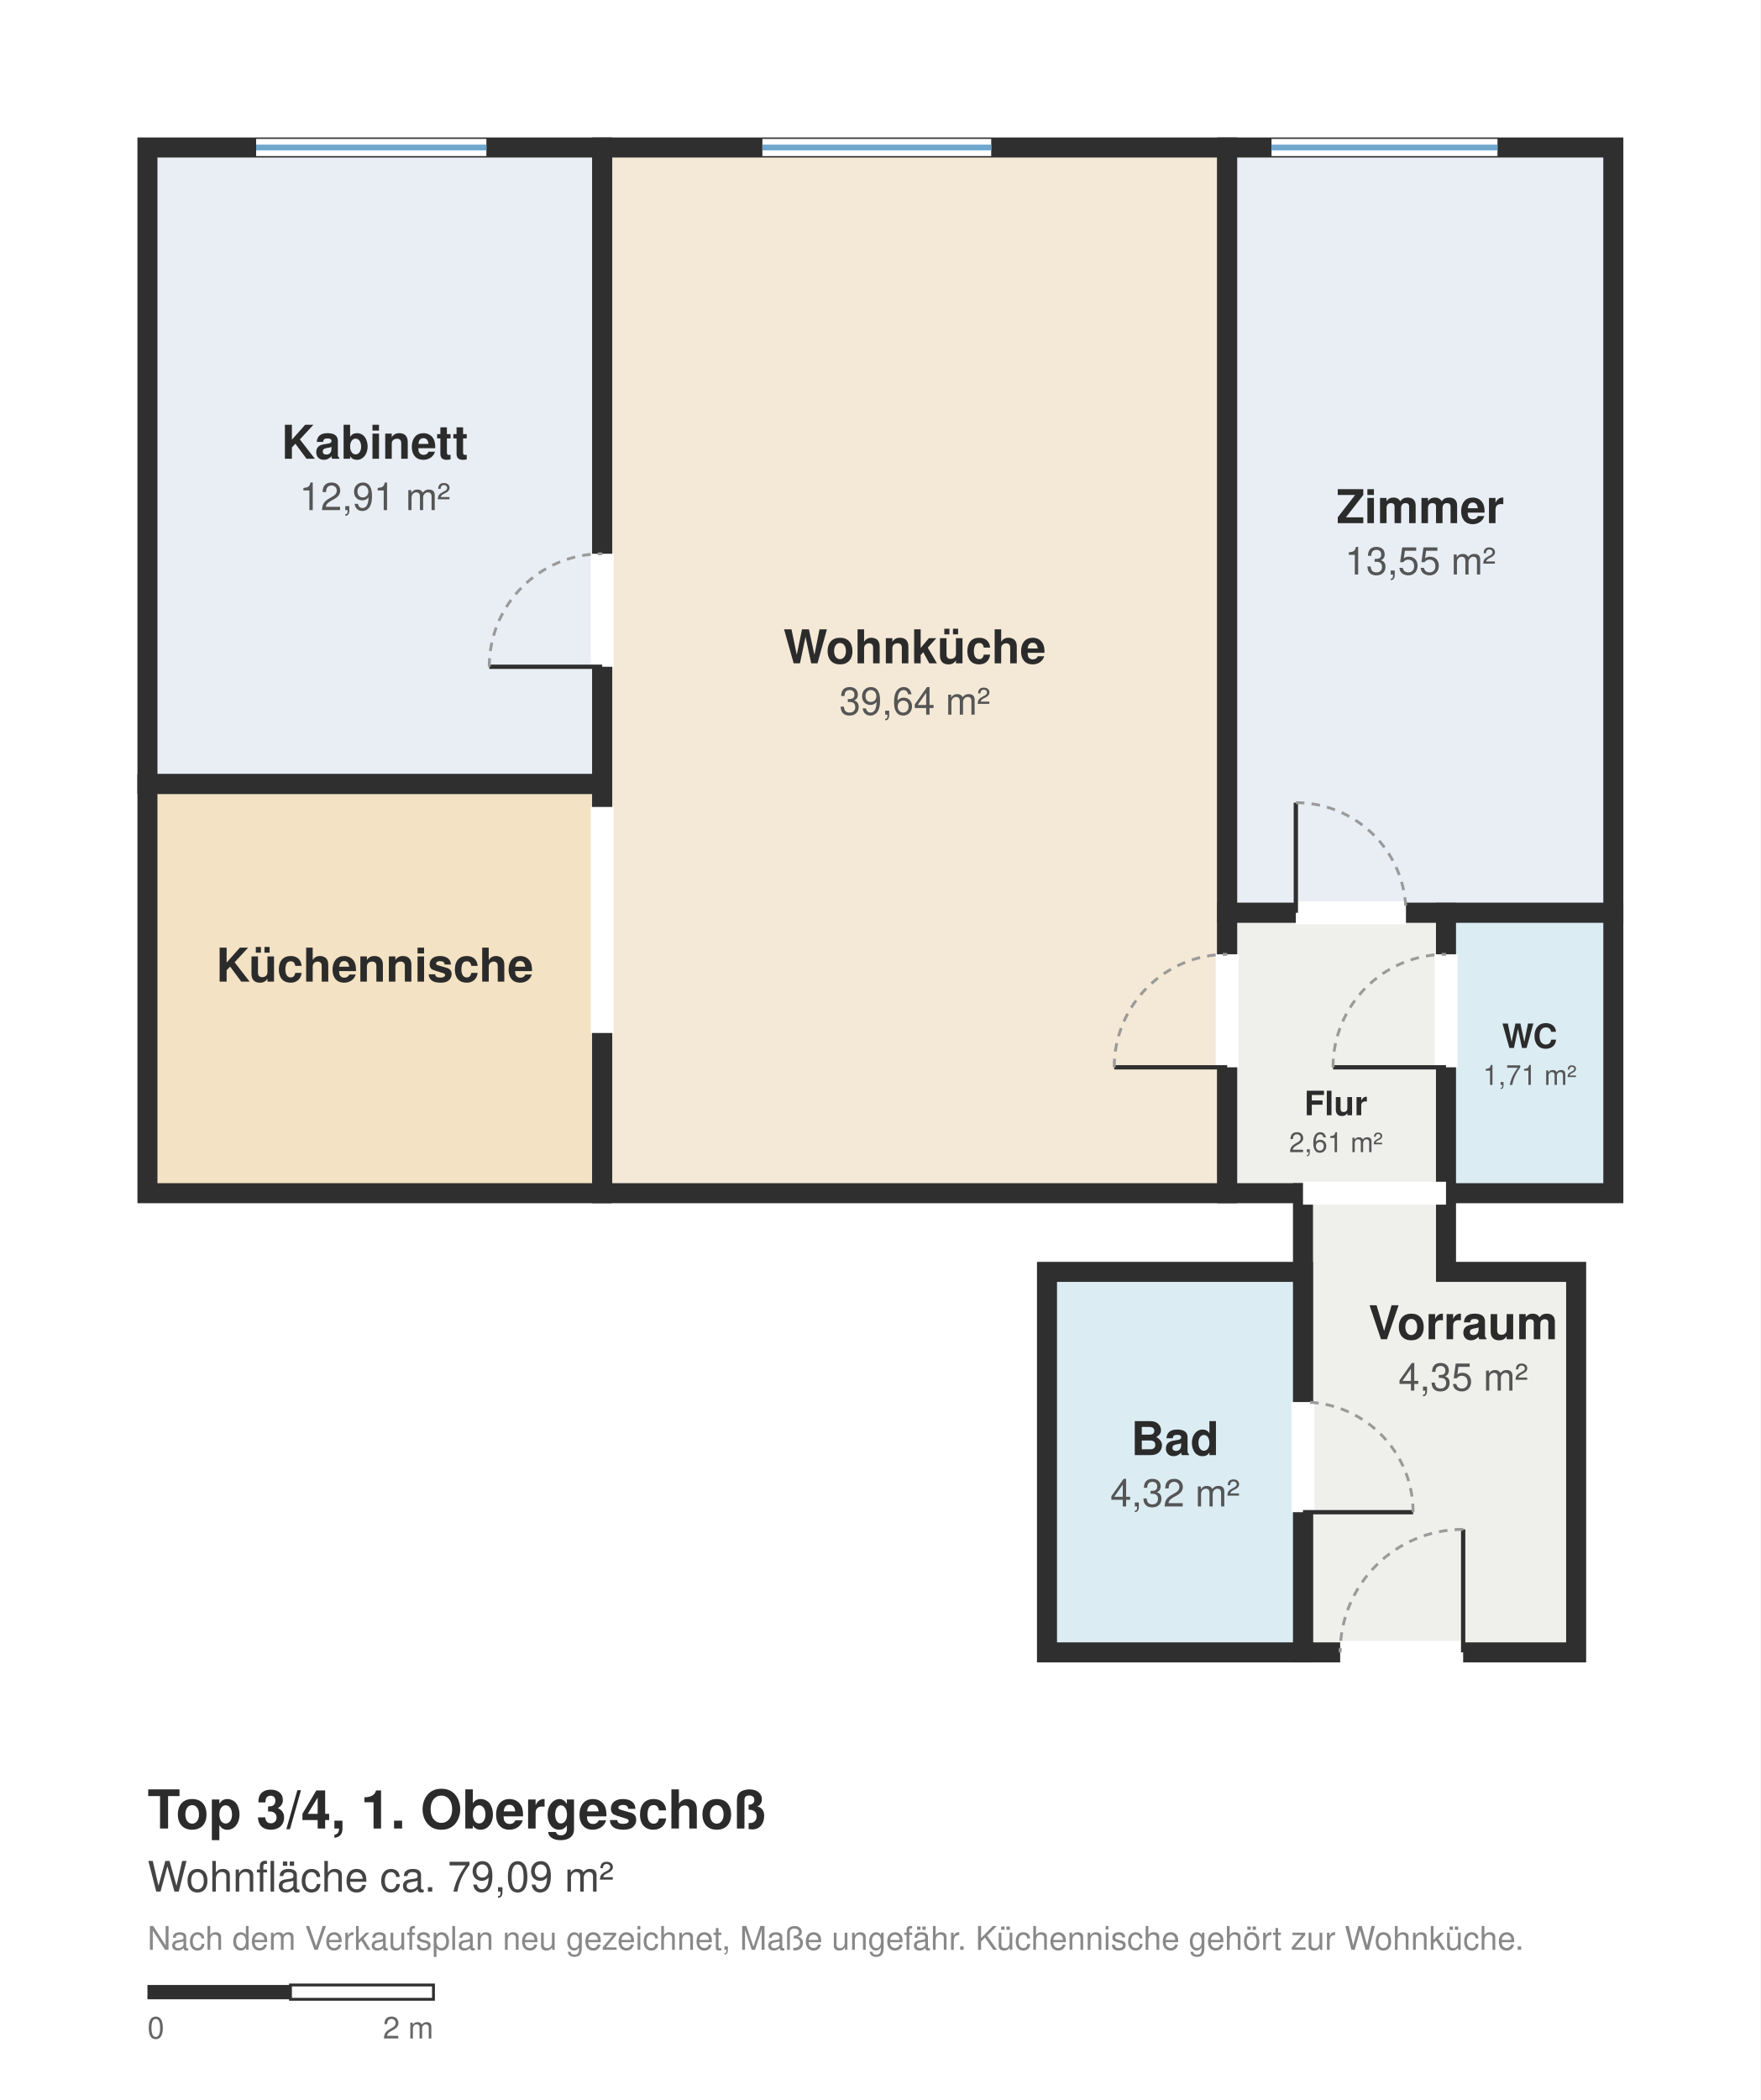
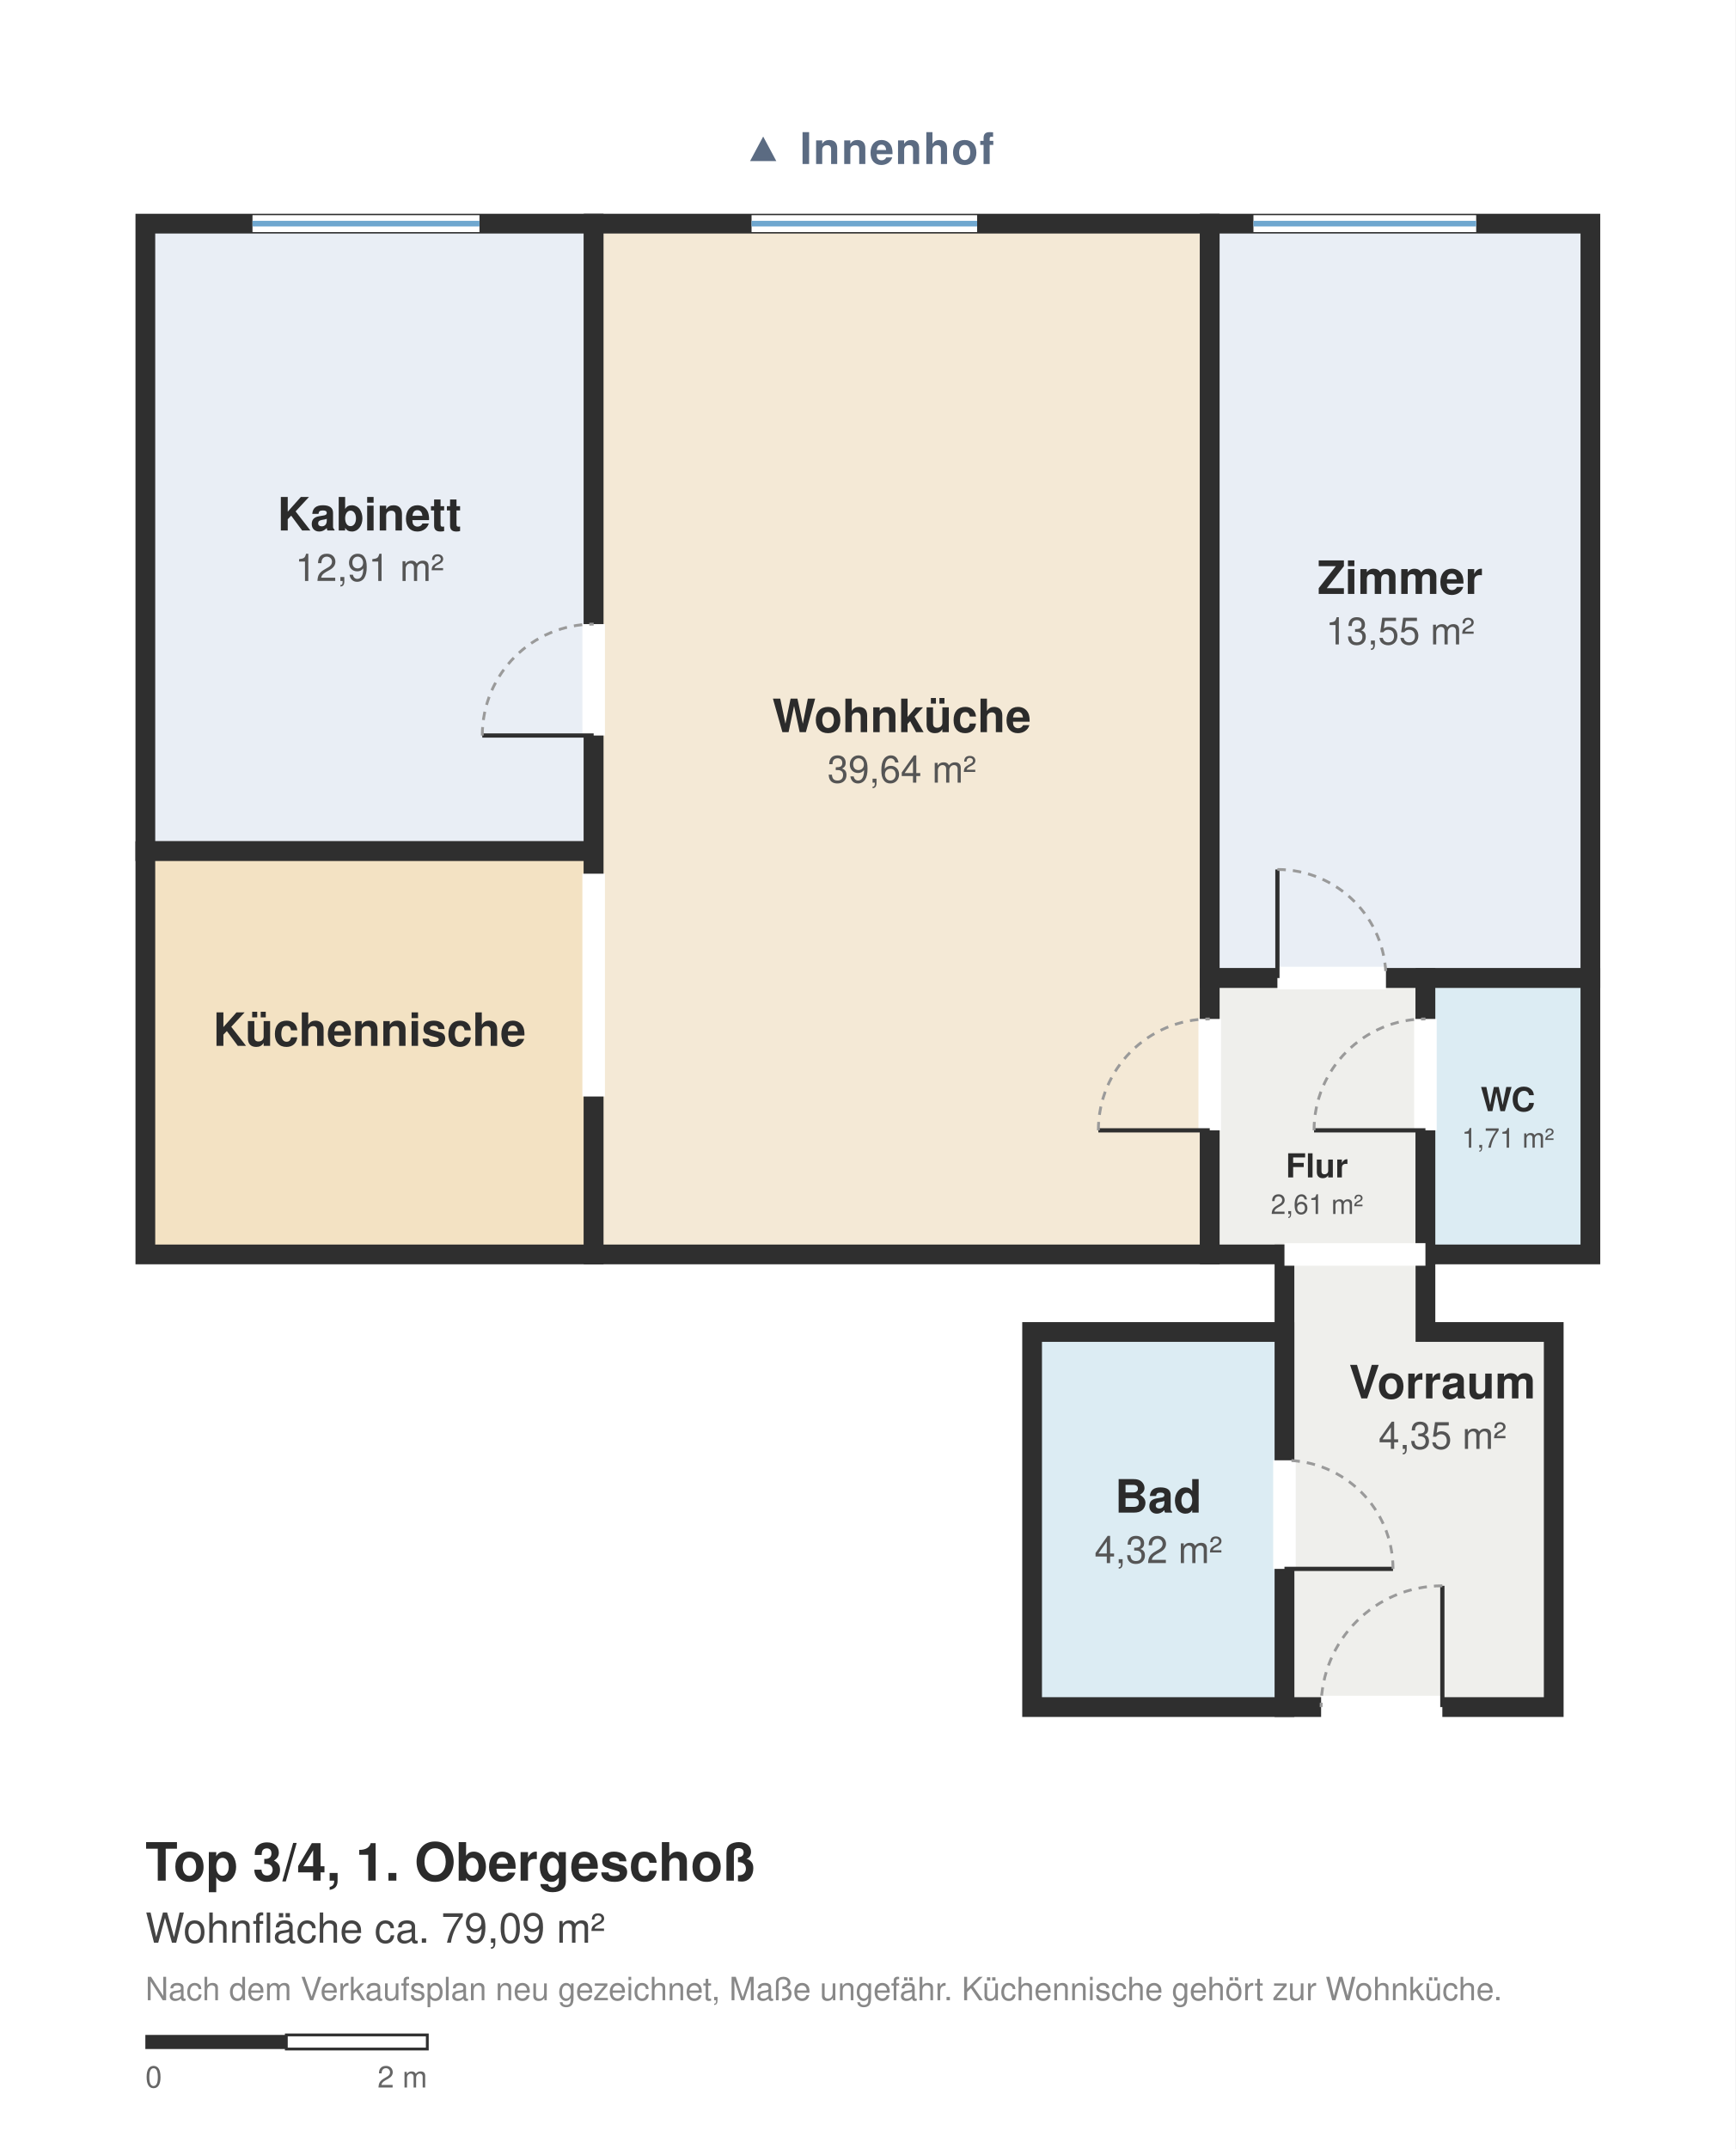
- <svg xmlns="http://www.w3.org/2000/svg" width="1231" height="1468" viewBox="0 0 1231 1468" font-family="Helvetica, Arial, sans-serif">
-   <rect width="1231" height="1468" fill="#ffffff" />
-   <polygon points="103.1,103.1 421.1,103.1 421.1,548.1 103.1,548.1" fill="#e9eef5" stroke="none" />
-   <polygon points="103.1,103.1 421.1,103.1 421.1,548.1 103.1,548.1" fill="none" stroke="#2f2f2f" stroke-width="14.0" stroke-linejoin="miter" />
-   <polygon points="103.1,548.1 421.1,548.1 421.1,834.1 103.1,834.1" fill="#f3e2c3" stroke="none" />
-   <polygon points="103.1,548.1 421.1,548.1 421.1,834.1 103.1,834.1" fill="none" stroke="#2f2f2f" stroke-width="14.0" stroke-linejoin="miter" />
-   <polygon points="421.1,103.1 858.1,103.1 858.1,834.1 421.1,834.1" fill="#f4e9d6" stroke="none" />
-   <polygon points="421.1,103.1 858.1,103.1 858.1,834.1 421.1,834.1" fill="none" stroke="#2f2f2f" stroke-width="14.0" stroke-linejoin="miter" />
-   <polygon points="858.1,103.1 1128.1,103.1 1128.1,638.1 858.1,638.1" fill="#e9eef5" stroke="none" />
-   <polygon points="858.1,103.1 1128.1,103.1 1128.1,638.1 858.1,638.1" fill="none" stroke="#2f2f2f" stroke-width="14.0" stroke-linejoin="miter" />
-   <polygon points="858.1,638.1 1011.1,638.1 1011.1,834.1 858.1,834.1" fill="#efefec" stroke="none" />
-   <polygon points="858.1,638.1 1011.1,638.1 1011.1,834.1 858.1,834.1" fill="none" stroke="#2f2f2f" stroke-width="14.0" stroke-linejoin="miter" />
-   <polygon points="1011.1,638.1 1128.1,638.1 1128.1,834.1 1011.1,834.1" fill="#dcecf3" stroke="none" />
-   <polygon points="1011.1,638.1 1128.1,638.1 1128.1,834.1 1011.1,834.1" fill="none" stroke="#2f2f2f" stroke-width="14.0" stroke-linejoin="miter" />
-   <polygon points="911.1,834.1 1011.1,834.1 1011.1,889.1 1102.1,889.1 1102.1,1155.1 911.1,1155.1" fill="#efefec" stroke="none" />
-   <polygon points="911.1,834.1 1011.1,834.1 1011.1,889.1 1102.1,889.1 1102.1,1155.1 911.1,1155.1" fill="none" stroke="#2f2f2f" stroke-width="14.0" stroke-linejoin="miter" />
-   <polygon points="732.1,889.1 911.1,889.1 911.1,1155.1 732.1,1155.1" fill="#dcecf3" stroke="none" />
-   <polygon points="732.1,889.1 911.1,889.1 911.1,1155.1 732.1,1155.1" fill="none" stroke="#2f2f2f" stroke-width="14.0" stroke-linejoin="miter" />
-   <line x1="179.1" y1="103.1" x2="340.1" y2="103.1" stroke="#ffffff" stroke-width="12.0" />
-   <line x1="179.1" y1="103.1" x2="340.1" y2="103.1" stroke="#6fa7cf" stroke-width="4" />
-   <line x1="533.1" y1="103.1" x2="693.1" y2="103.1" stroke="#ffffff" stroke-width="12.0" />
-   <line x1="533.1" y1="103.1" x2="693.1" y2="103.1" stroke="#6fa7cf" stroke-width="4" />
-   <line x1="889.1" y1="103.1" x2="1047.1" y2="103.1" stroke="#ffffff" stroke-width="12.0" />
-   <line x1="889.1" y1="103.1" x2="1047.1" y2="103.1" stroke="#6fa7cf" stroke-width="4" />
-   <line x1="421.1" y1="466.1" x2="421.1" y2="387.1" stroke="#ffffff" stroke-width="16.0" />
-   <line x1="421.1" y1="466.1" x2="342.1" y2="466.1" stroke="#2f2f2f" stroke-width="3" />
-   <path d="M 342.1 466.1 A 79.0 79.0 0 0 1 421.1 387.1" fill="none" stroke="#9a9a9a" stroke-width="2" stroke-dasharray="6 5" />
-   <line x1="421.1" y1="564.1" x2="421.1" y2="722.1" stroke="#ffffff" stroke-width="16.0" />
-   <line x1="858.1" y1="746.1" x2="858.1" y2="667.1" stroke="#ffffff" stroke-width="16.0" />
-   <line x1="858.1" y1="746.1" x2="779.1" y2="746.1" stroke="#2f2f2f" stroke-width="3" />
-   <path d="M 779.1 746.1 A 79.0 79.0 0 0 1 858.1 667.1" fill="none" stroke="#9a9a9a" stroke-width="2" stroke-dasharray="6 5" />
-   <line x1="1011.1" y1="746.1" x2="1011.1" y2="667.1" stroke="#ffffff" stroke-width="16.0" />
-   <line x1="1011.1" y1="746.1" x2="932.1" y2="746.1" stroke="#2f2f2f" stroke-width="3" />
-   <path d="M 932.1 746.1 A 79.0 79.0 0 0 1 1011.1 667.1" fill="none" stroke="#9a9a9a" stroke-width="2" stroke-dasharray="6 5" />
-   <line x1="906.1" y1="638.1" x2="983.1" y2="638.1" stroke="#ffffff" stroke-width="16.0" />
-   <line x1="906.1" y1="638.1" x2="906.1" y2="561.1" stroke="#2f2f2f" stroke-width="3" />
-   <path d="M 906.1 561.1 A 77.0 77.0 0 0 1 983.1 638.1" fill="none" stroke="#9a9a9a" stroke-width="2" stroke-dasharray="6 5" />
-   <line x1="911.1" y1="834.1" x2="1011.1" y2="834.1" stroke="#ffffff" stroke-width="16.0" />
-   <line x1="911.1" y1="1057.1" x2="911.1" y2="980.1" stroke="#ffffff" stroke-width="16.0" />
-   <line x1="911.1" y1="1057.1" x2="988.1" y2="1057.1" stroke="#2f2f2f" stroke-width="3" />
-   <path d="M 988.1 1057.1 A 77.0 77.0 0 0 0 911.1 980.1" fill="none" stroke="#9a9a9a" stroke-width="2" stroke-dasharray="6 5" />
-   <line x1="1023.1" y1="1155.1" x2="937.1" y2="1155.1" stroke="#ffffff" stroke-width="16.0" />
-   <line x1="1023.1" y1="1155.1" x2="1023.1" y2="1069.1" stroke="#2f2f2f" stroke-width="3" />
-   <path d="M 1023.1 1069.1 A 86.0 86.0 0 0 0 937.1 1155.1" fill="none" stroke="#9a9a9a" stroke-width="2" stroke-dasharray="6 5" />
-   <text x="262.1" y="320.7" font-size="32.6" font-weight="700" fill="#2b2b2b" text-anchor="middle">Kabinett</text>
-   <text x="262.1" y="356.6" font-size="26.7" fill="#555" text-anchor="middle">12,91 m²</text>
-   <text x="262.1" y="686.2" font-size="32.6" font-weight="700" fill="#2b2b2b" text-anchor="middle">Küchennische</text>
-   <text x="639.6" y="463.7" font-size="32.6" font-weight="700" fill="#2b2b2b" text-anchor="middle">Wohnküche</text>
-   <text x="639.6" y="499.6" font-size="26.7" fill="#555" text-anchor="middle">39,64 m²</text>
-   <text x="993.1" y="365.7" font-size="32.6" font-weight="700" fill="#2b2b2b" text-anchor="middle">Zimmer</text>
-   <text x="993.1" y="401.6" font-size="26.7" fill="#555" text-anchor="middle">13,55 m²</text>
-   <text x="934.1" y="779.6" font-size="23.5" font-weight="700" fill="#2b2b2b" text-anchor="middle">Flur</text>
-   <text x="934.1" y="805.4" font-size="19.3" fill="#555" text-anchor="middle">2,61 m²</text>
-   <text x="1069.6" y="732.6" font-size="23.5" font-weight="700" fill="#2b2b2b" text-anchor="middle">WC</text>
-   <text x="1069.6" y="758.4" font-size="19.3" fill="#555" text-anchor="middle">1,71 m²</text>
-   <text x="1023.1" y="936.2" font-size="32.6" font-weight="700" fill="#2b2b2b" text-anchor="middle">Vorraum</text>
-   <text x="1023.1" y="972.1" font-size="26.7" fill="#555" text-anchor="middle">4,35 m²</text>
-   <text x="821.6" y="1017.2" font-size="32.6" font-weight="700" fill="#2b2b2b" text-anchor="middle">Bad</text>
-   <text x="821.6" y="1053.1" font-size="26.7" fill="#555" text-anchor="middle">4,32 m²</text>
-   <text x="103.1" y="1278.2" font-size="37.5" font-weight="700" fill="#2b2b2b">Top 3/4, 1. Obergeschoß</text>
-   <text x="103.1" y="1322.3" font-size="29.4" fill="#444">Wohnfläche ca. 79,09 m²</text>
-   <text x="103.1" y="1363.0" font-size="22.8" fill="#888">Nach dem Verkaufsplan neu gezeichnet, Maße ungefähr. Küchennische gehört zur Wohnküche.</text>
-   <rect x="103.1" y="1387.6" width="100.0" height="10" fill="#2f2f2f" />
-   <rect x="203.1" y="1387.6" width="100.0" height="10" fill="#ffffff" stroke="#2f2f2f" stroke-width="2" />
-   <text x="103.1" y="1425.0" font-size="21.2" fill="#666">0</text>
-   <text x="303.1" y="1425.0" font-size="21.2" fill="#666" text-anchor="end">2 m</text>
+ <svg xmlns="http://www.w3.org/2000/svg" width="1231" height="1524" viewBox="0 0 1231 1524" font-family="Helvetica, Arial, sans-serif">
+   <rect width="1231" height="1524" fill="#ffffff" />
+   <polygon points="103.1,158.6 421.1,158.6 421.1,603.6 103.1,603.6" fill="#e9eef5" stroke="none" />
+   <polygon points="103.1,158.6 421.1,158.6 421.1,603.6 103.1,603.6" fill="none" stroke="#2f2f2f" stroke-width="14.0" stroke-linejoin="miter" />
+   <polygon points="103.1,603.6 421.1,603.6 421.1,889.6 103.1,889.6" fill="#f3e2c3" stroke="none" />
+   <polygon points="103.1,603.6 421.1,603.6 421.1,889.6 103.1,889.6" fill="none" stroke="#2f2f2f" stroke-width="14.0" stroke-linejoin="miter" />
+   <polygon points="421.1,158.6 858.1,158.6 858.1,889.6 421.1,889.6" fill="#f4e9d6" stroke="none" />
+   <polygon points="421.1,158.6 858.1,158.6 858.1,889.6 421.1,889.6" fill="none" stroke="#2f2f2f" stroke-width="14.0" stroke-linejoin="miter" />
+   <polygon points="858.1,158.6 1128.1,158.6 1128.1,693.6 858.1,693.6" fill="#e9eef5" stroke="none" />
+   <polygon points="858.1,158.6 1128.1,158.6 1128.1,693.6 858.1,693.6" fill="none" stroke="#2f2f2f" stroke-width="14.0" stroke-linejoin="miter" />
+   <polygon points="858.1,693.6 1011.1,693.6 1011.1,889.6 858.1,889.6" fill="#efefec" stroke="none" />
+   <polygon points="858.1,693.6 1011.1,693.6 1011.1,889.6 858.1,889.6" fill="none" stroke="#2f2f2f" stroke-width="14.0" stroke-linejoin="miter" />
+   <polygon points="1011.1,693.6 1128.1,693.6 1128.1,889.6 1011.1,889.6" fill="#dcecf3" stroke="none" />
+   <polygon points="1011.1,693.6 1128.1,693.6 1128.1,889.6 1011.1,889.6" fill="none" stroke="#2f2f2f" stroke-width="14.0" stroke-linejoin="miter" />
+   <polygon points="911.1,889.6 1011.1,889.6 1011.1,944.6 1102.1,944.6 1102.1,1210.6 911.1,1210.6" fill="#efefec" stroke="none" />
+   <polygon points="911.1,889.6 1011.1,889.6 1011.1,944.6 1102.1,944.6 1102.1,1210.6 911.1,1210.6" fill="none" stroke="#2f2f2f" stroke-width="14.0" stroke-linejoin="miter" />
+   <polygon points="732.1,944.6 911.1,944.6 911.1,1210.6 732.1,1210.6" fill="#dcecf3" stroke="none" />
+   <polygon points="732.1,944.6 911.1,944.6 911.1,1210.6 732.1,1210.6" fill="none" stroke="#2f2f2f" stroke-width="14.0" stroke-linejoin="miter" />
+   <line x1="179.1" y1="158.6" x2="340.1" y2="158.6" stroke="#ffffff" stroke-width="12.0" />
+   <line x1="179.1" y1="158.6" x2="340.1" y2="158.6" stroke="#6fa7cf" stroke-width="4" />
+   <line x1="533.1" y1="158.6" x2="693.1" y2="158.6" stroke="#ffffff" stroke-width="12.0" />
+   <line x1="533.1" y1="158.6" x2="693.1" y2="158.6" stroke="#6fa7cf" stroke-width="4" />
+   <line x1="889.1" y1="158.6" x2="1047.1" y2="158.6" stroke="#ffffff" stroke-width="12.0" />
+   <line x1="889.1" y1="158.6" x2="1047.1" y2="158.6" stroke="#6fa7cf" stroke-width="4" />
+   <line x1="421.1" y1="521.6" x2="421.1" y2="442.6" stroke="#ffffff" stroke-width="16.0" />
+   <line x1="421.1" y1="521.6" x2="342.1" y2="521.6" stroke="#2f2f2f" stroke-width="3" />
+   <path d="M 342.1 521.6 A 79.0 79.0 0 0 1 421.1 442.6" fill="none" stroke="#9a9a9a" stroke-width="2" stroke-dasharray="6 5" />
+   <line x1="421.1" y1="619.6" x2="421.1" y2="777.6" stroke="#ffffff" stroke-width="16.0" />
+   <line x1="858.1" y1="801.6" x2="858.1" y2="722.6" stroke="#ffffff" stroke-width="16.0" />
+   <line x1="858.1" y1="801.6" x2="779.1" y2="801.6" stroke="#2f2f2f" stroke-width="3" />
+   <path d="M 779.1 801.6 A 79.0 79.0 0 0 1 858.1 722.6" fill="none" stroke="#9a9a9a" stroke-width="2" stroke-dasharray="6 5" />
+   <line x1="1011.1" y1="801.6" x2="1011.1" y2="722.6" stroke="#ffffff" stroke-width="16.0" />
+   <line x1="1011.1" y1="801.6" x2="932.1" y2="801.6" stroke="#2f2f2f" stroke-width="3" />
+   <path d="M 932.1 801.6 A 79.0 79.0 0 0 1 1011.1 722.6" fill="none" stroke="#9a9a9a" stroke-width="2" stroke-dasharray="6 5" />
+   <line x1="906.1" y1="693.6" x2="983.1" y2="693.6" stroke="#ffffff" stroke-width="16.0" />
+   <line x1="906.1" y1="693.6" x2="906.1" y2="616.6" stroke="#2f2f2f" stroke-width="3" />
+   <path d="M 906.1 616.6 A 77.0 77.0 0 0 1 983.1 693.6" fill="none" stroke="#9a9a9a" stroke-width="2" stroke-dasharray="6 5" />
+   <line x1="911.1" y1="889.6" x2="1011.1" y2="889.6" stroke="#ffffff" stroke-width="16.0" />
+   <line x1="911.1" y1="1112.6" x2="911.1" y2="1035.6" stroke="#ffffff" stroke-width="16.0" />
+   <line x1="911.1" y1="1112.6" x2="988.1" y2="1112.6" stroke="#2f2f2f" stroke-width="3" />
+   <path d="M 988.1 1112.6 A 77.0 77.0 0 0 0 911.1 1035.6" fill="none" stroke="#9a9a9a" stroke-width="2" stroke-dasharray="6 5" />
+   <line x1="1023.1" y1="1210.6" x2="937.1" y2="1210.6" stroke="#ffffff" stroke-width="16.0" />
+   <line x1="1023.1" y1="1210.6" x2="1023.1" y2="1124.6" stroke="#2f2f2f" stroke-width="3" />
+   <path d="M 1023.1 1124.6 A 86.0 86.0 0 0 0 937.1 1210.6" fill="none" stroke="#9a9a9a" stroke-width="2" stroke-dasharray="6 5" />
+   <text x="262.1" y="376.2" font-size="32.6" font-weight="700" fill="#2b2b2b" text-anchor="middle">Kabinett</text>
+   <text x="262.1" y="412.0" font-size="26.7" fill="#555" text-anchor="middle">12,91 m²</text>
+   <text x="262.1" y="741.7" font-size="32.6" font-weight="700" fill="#2b2b2b" text-anchor="middle">Küchennische</text>
+   <text x="639.6" y="519.2" font-size="32.6" font-weight="700" fill="#2b2b2b" text-anchor="middle">Wohnküche</text>
+   <text x="639.6" y="555.0" font-size="26.7" fill="#555" text-anchor="middle">39,64 m²</text>
+   <text x="993.1" y="421.2" font-size="32.6" font-weight="700" fill="#2b2b2b" text-anchor="middle">Zimmer</text>
+   <text x="993.1" y="457.0" font-size="26.7" fill="#555" text-anchor="middle">13,55 m²</text>
+   <text x="934.1" y="835.0" font-size="23.5" font-weight="700" fill="#2b2b2b" text-anchor="middle">Flur</text>
+   <text x="934.1" y="860.9" font-size="19.3" fill="#555" text-anchor="middle">2,61 m²</text>
+   <text x="1069.6" y="788.0" font-size="23.5" font-weight="700" fill="#2b2b2b" text-anchor="middle">WC</text>
+   <text x="1069.6" y="813.9" font-size="19.3" fill="#555" text-anchor="middle">1,71 m²</text>
+   <text x="1023.1" y="991.7" font-size="32.6" font-weight="700" fill="#2b2b2b" text-anchor="middle">Vorraum</text>
+   <text x="1023.1" y="1027.5" font-size="26.7" fill="#555" text-anchor="middle">4,35 m²</text>
+   <text x="821.6" y="1072.7" font-size="32.6" font-weight="700" fill="#2b2b2b" text-anchor="middle">Bad</text>
+   <text x="821.6" y="1108.5" font-size="26.7" fill="#555" text-anchor="middle">4,32 m²</text>
+   <text x="615.6" y="116.3" font-size="31.0" font-weight="700" fill="#5b6b82" letter-spacing="1" text-anchor="middle">▲ Innenhof</text>
+   <text x="103.1" y="1333.7" font-size="37.5" font-weight="700" fill="#2b2b2b">Top 3/4, 1. Obergeschoß</text>
+   <text x="103.1" y="1377.7" font-size="29.4" fill="#444">Wohnfläche ca. 79,09 m²</text>
+   <text x="103.1" y="1418.5" font-size="22.8" fill="#888">Nach dem Verkaufsplan neu gezeichnet, Maße ungefähr. Küchennische gehört zur Wohnküche.</text>
+   <rect x="103.1" y="1443.1" width="100.0" height="10" fill="#2f2f2f" />
+   <rect x="203.1" y="1443.1" width="100.0" height="10" fill="#ffffff" stroke="#2f2f2f" stroke-width="2" />
+   <text x="103.1" y="1480.4" font-size="21.2" fill="#666">0</text>
+   <text x="303.1" y="1480.4" font-size="21.2" fill="#666" text-anchor="end">2 m</text>
</svg>
